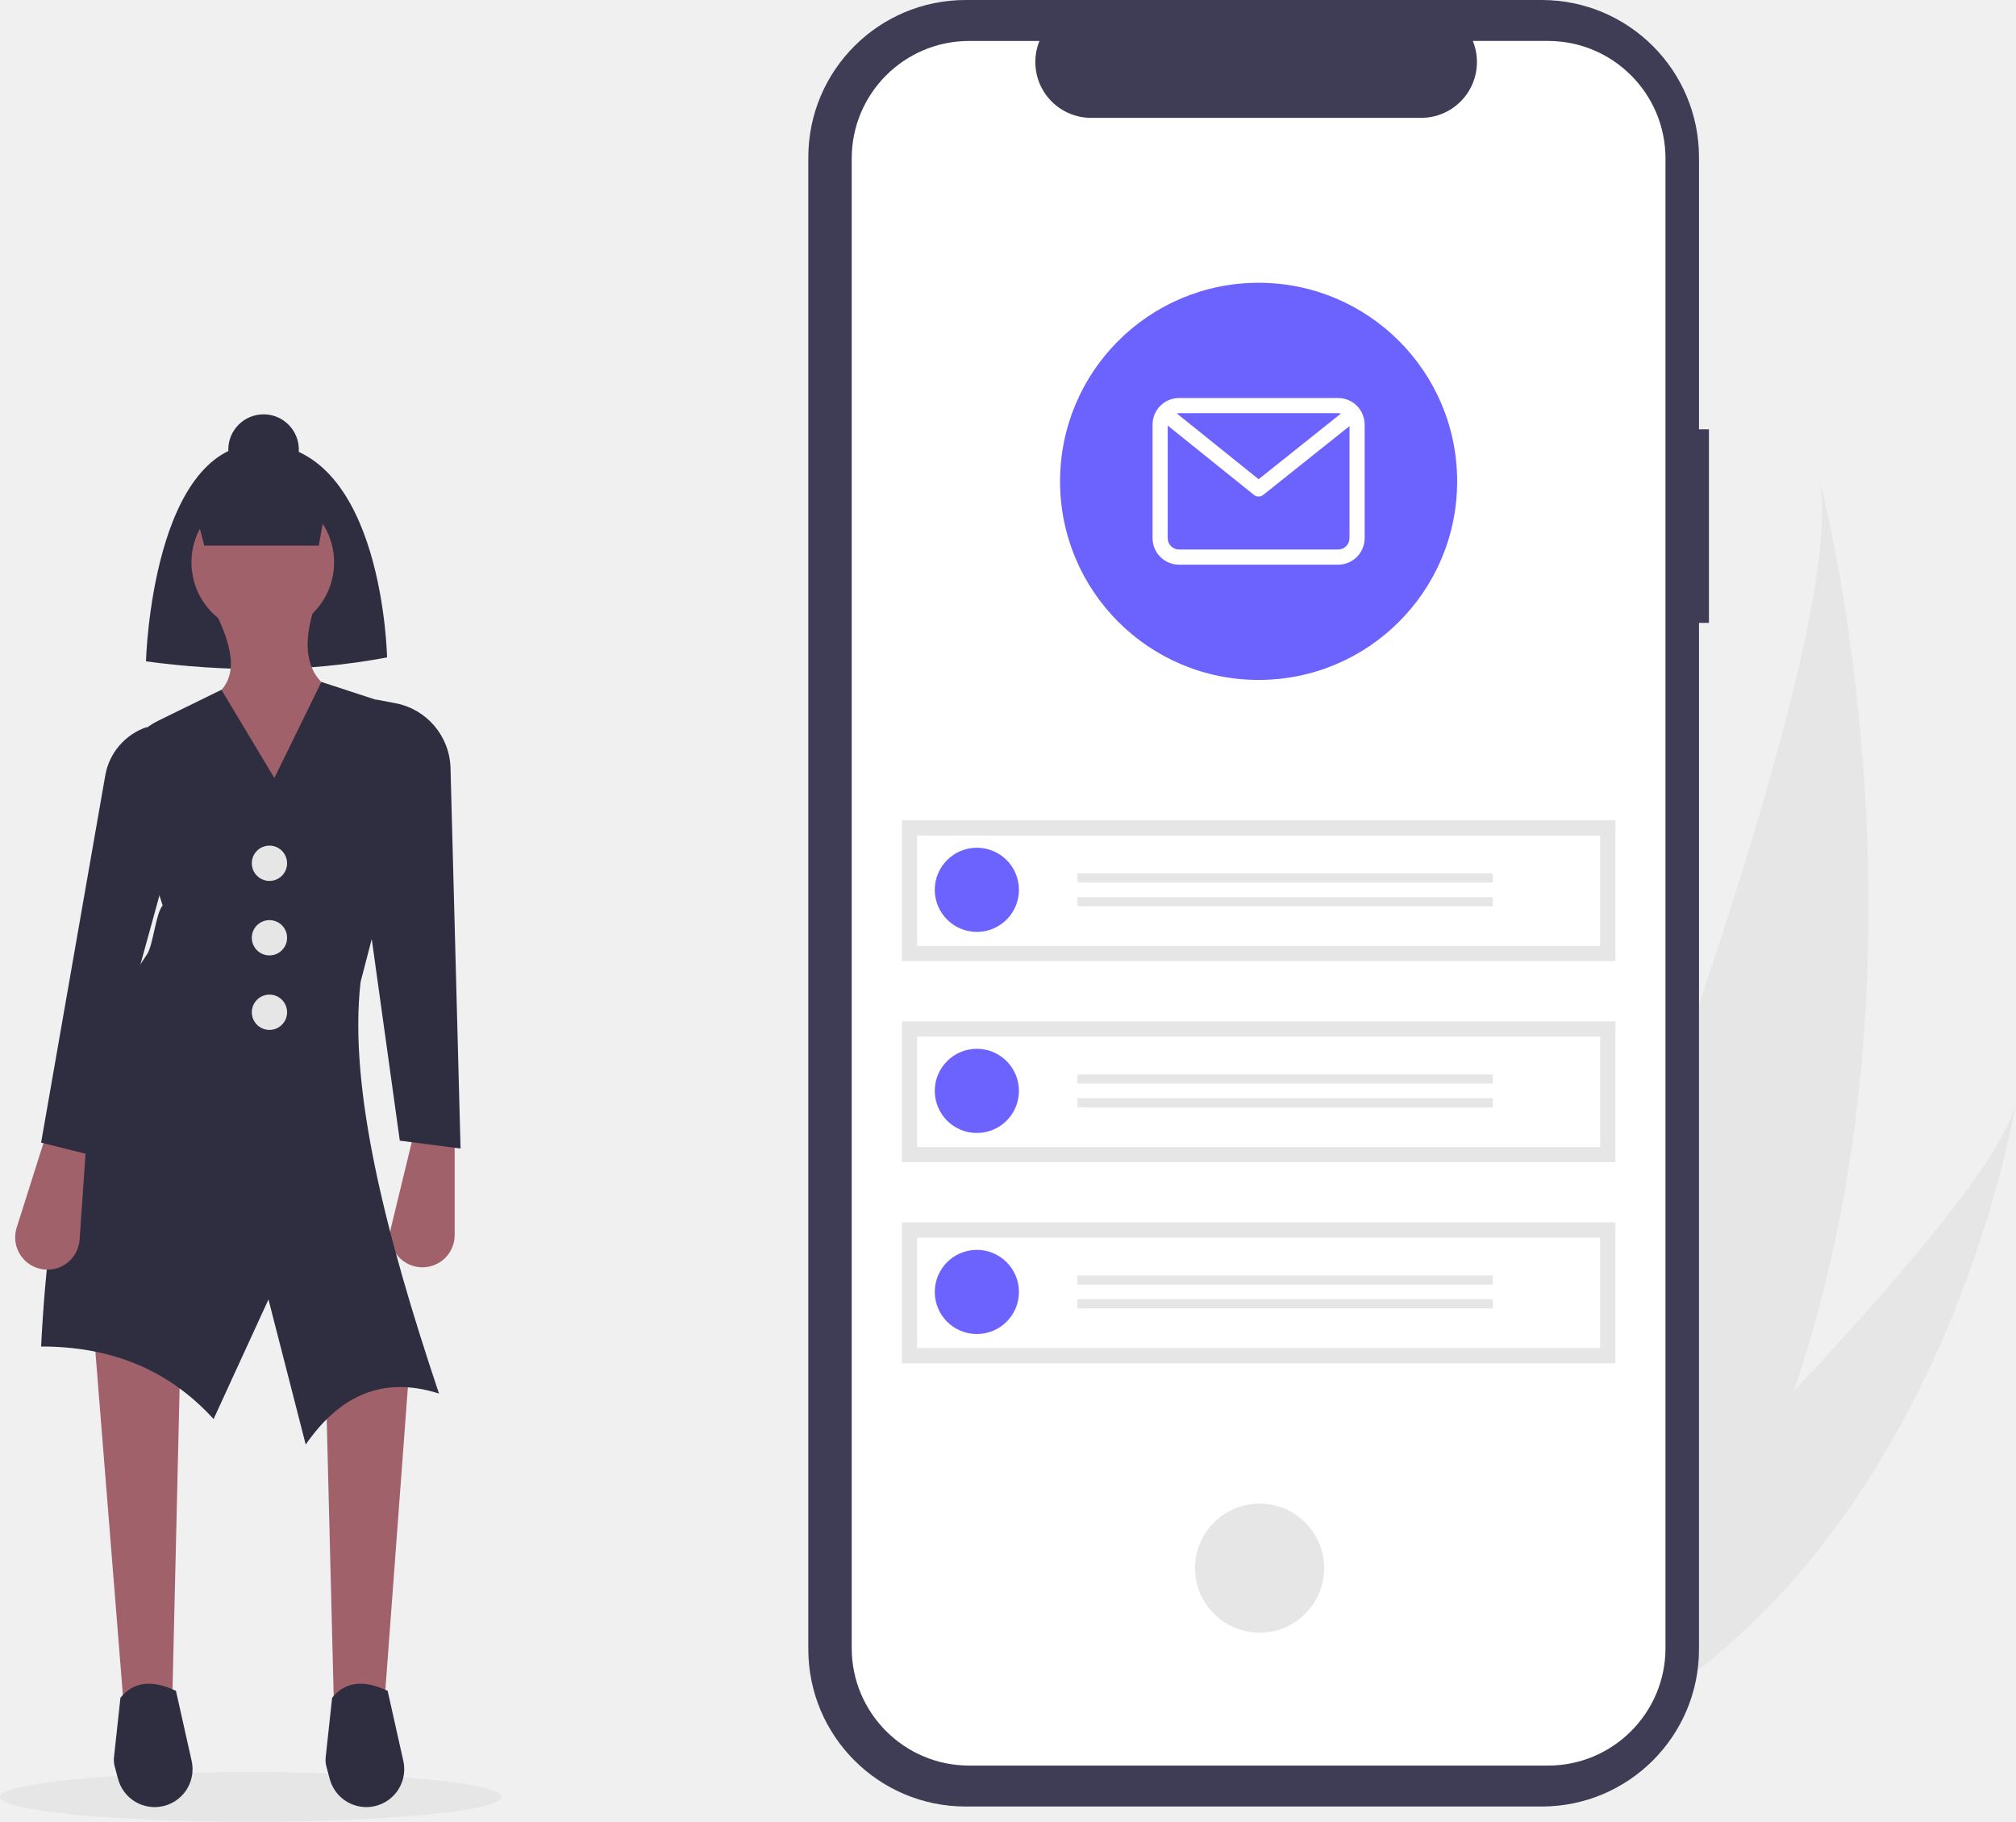
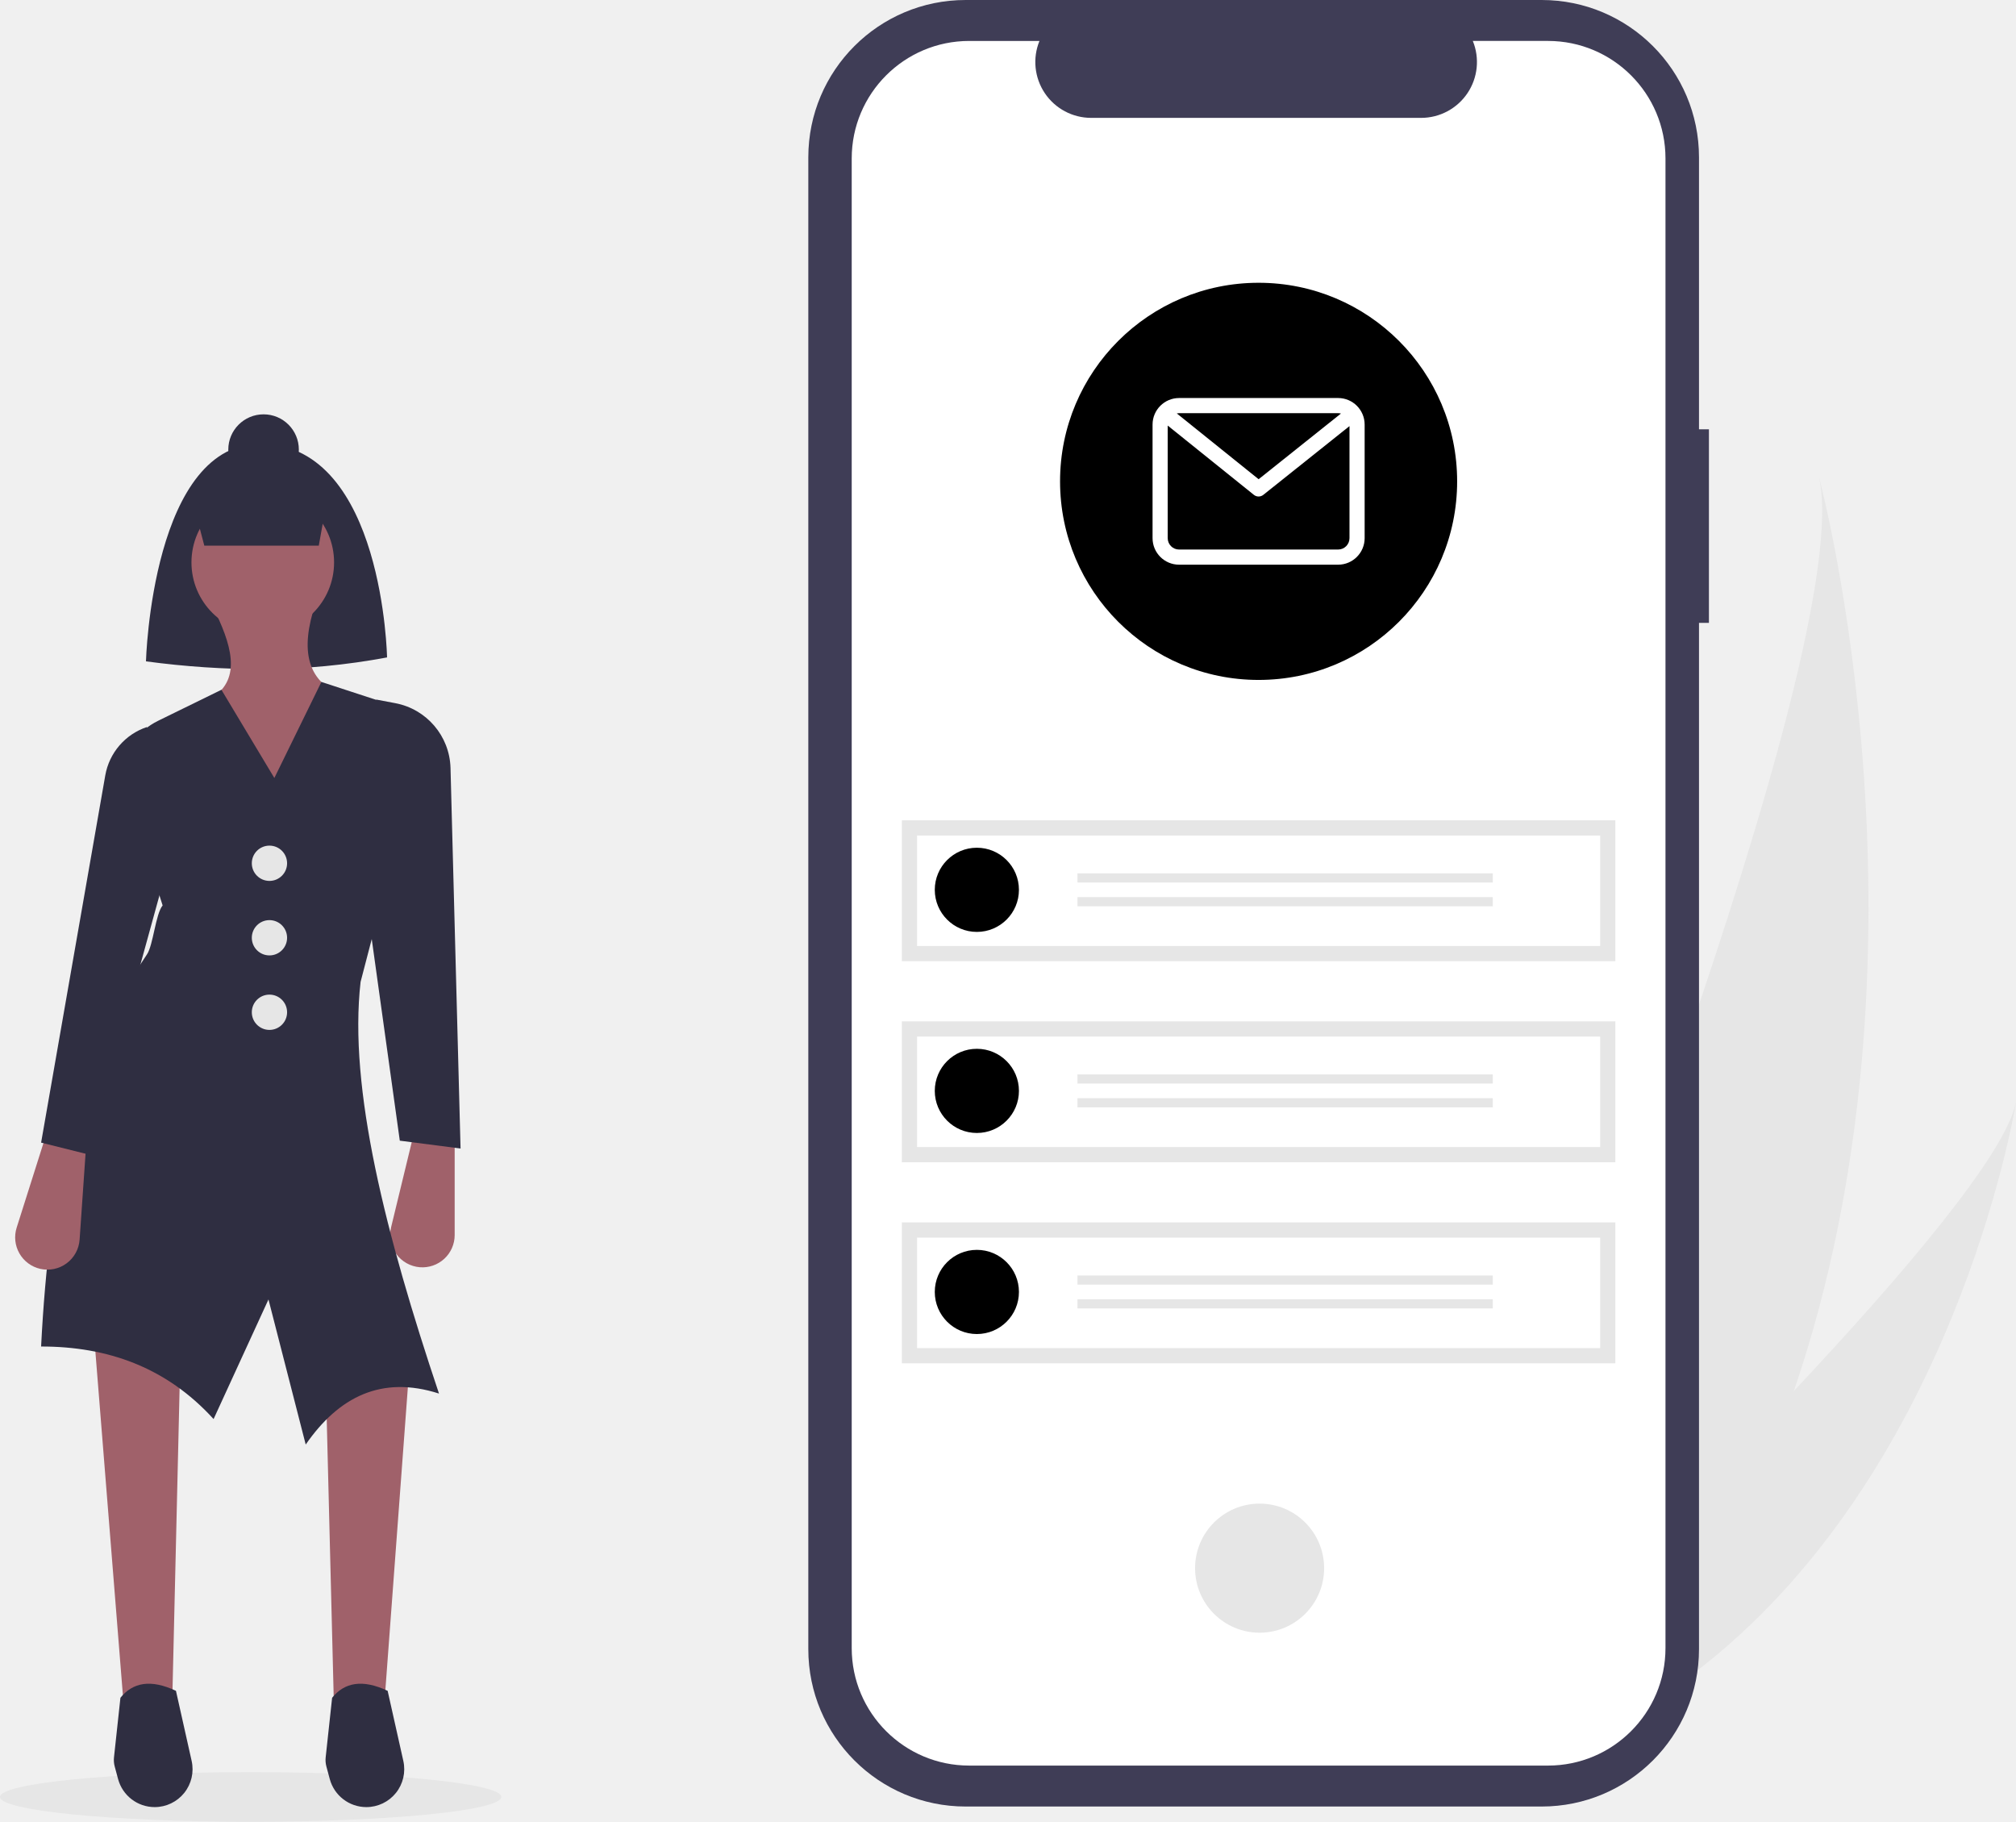
<svg xmlns="http://www.w3.org/2000/svg" id="af4a84a9-df7a-48d3-8a0e-abab0432828c" data-name="Layer 1" width="812.315" height="733.918" viewBox="0 0 812.315 733.918">
  <path d="M916.66,643.401c-12.865,37.717-30.724,74.983-55.104,109.911-.54.787-1.089,1.557-1.641,2.341L786.817,733.255c.317-.756.662-1.603,1.031-2.528,22.043-54.539,154.637-386.96,138.908-455.575C928.243,280.783,976.88,467.096,916.66,643.401Z" transform="translate(-193.8423 -83.04103)" fill="#e6e6e6" />
  <path d="M875.659,757.633c-.878.684-1.781,1.359-2.694,2.018L818.128,742.849c.643-.613,1.391-1.337,2.252-2.153,14.069-13.575,55.862-54.243,96.28-97.294,43.436-46.264,85.295-95.271,89.497-116.363C1005.381,531.848,980.79,678.179,875.659,757.633Z" transform="translate(-193.8423 -83.04103)" fill="#e6e6e6" />
  <ellipse cx="101" cy="723.918" rx="101" ry="10" fill="#e6e6e6" />
  <path d="M362.995,593.554h0a13.001,13.001,0,0,1-11.584-16.021l9.051-37.334h16.585V580.596A13.001,13.001,0,0,1,362.995,593.554Z" transform="translate(-193.8423 -83.04103)" fill="#a0616a" />
  <path d="M349.8,347.89a278.599,278.599,0,0,1-49.756,4.739A350.592,350.592,0,0,1,252.658,349.47s2.369-89.244,47.386-87.664C348.294,263.498,349.8,347.89,349.8,347.89Z" transform="translate(-193.8423 -83.04103)" fill="#2f2e41" />
  <circle cx="106.202" cy="181.134" r="14.216" fill="#2f2e41" />
  <polygon points="134.634 690.536 154.378 692.905 165.83 538.9 131.08 549.167 134.634 690.536" fill="#a0616a" />
  <polygon points="69.478 682.243 50.128 690.536 37.887 537.715 72.637 547.982 69.478 682.243" fill="#a0616a" />
  <circle cx="105.879" cy="226.574" r="28.733" fill="#a0616a" />
  <path d="M326.107,433.186H279.51V364.015c11.783-7.737,7.627-21.538,0-36.659l41.463-1.185c-6.213,18.595-4.048,32.519,13.426,37.909Z" transform="translate(-193.8423 -83.04103)" fill="#a0616a" />
  <path d="M370.729,644.449c-23.163-7.412-40.376,1.3-53.704,20.534l-15.006-58.443-22.114,48.176c-19.115-20.965-42.813-29.234-69.5-29.221,3.302-64.959,14.138-115.774,42.648-157.954,2.534-3.749,3.467-16.281,6.318-19.744L242.352,394.44a27.632,27.632,0,0,1,15.217-21.03l25.495-12.488,21.324,35.54,18.954-38.699,31.95,10.445a13.556,13.556,0,0,1,9.34,12.571l-25.494,97.818C334.236,521.48,349.237,580.356,370.729,644.449Z" transform="translate(-193.8423 -83.04103)" fill="#2f2e41" />
  <path d="M379.416,545.728l-24.483-3.159-12.636-90.824,3.159-86.875,7.676,1.452a27.331,27.331,0,0,1,22.236,25.993Z" transform="translate(-193.8423 -83.04103)" fill="#2f2e41" />
  <path d="M210.037,594.205h0a13.001,13.001,0,0,0,15.883-11.773l2.651-38.323L212.761,539.098,200.557,577.607A13.001,13.001,0,0,0,210.037,594.205Z" transform="translate(-193.8423 -83.04103)" fill="#a0616a" />
  <path d="M229.36,548.097l-18.954-4.739L236.257,395.427a25.111,25.111,0,0,1,16.795-19.5h0l6.318,63.182Z" transform="translate(-193.8423 -83.04103)" fill="#2f2e41" />
  <path d="M276.17,302.874h46.117l1.672-9.314A16.685,16.685,0,0,0,307.318,273.927l-17.279.224a16.686,16.686,0,0,0-15.92,20.931Z" transform="translate(-193.8423 -83.04103)" fill="#2f2e41" />
  <path d="M256.166,811.048h0A15.267,15.267,0,0,1,241.424,799.75l-1.364-5.065a10.026,10.026,0,0,1-.287-3.684l2.595-24c4.948-6.134,12.142-7.612,22.373-2.797l6.323,28.242A15.267,15.267,0,0,1,256.166,811.048Z" transform="translate(-193.8423 -83.04103)" fill="#2f2e41" />
  <path d="M341.461,811.048h0a15.267,15.267,0,0,1-14.742-11.298l-1.364-5.065a10.026,10.026,0,0,1-.287-3.684l2.595-24c4.948-6.134,12.142-7.612,22.373-2.797l6.323,28.242A15.267,15.267,0,0,1,341.461,811.048Z" transform="translate(-193.8423 -83.04103)" fill="#2f2e41" />
  <circle cx="108.571" cy="347.775" r="7.108" fill="#e6e6e6" />
  <circle cx="108.571" cy="377.787" r="7.108" fill="#e6e6e6" />
  <circle cx="108.571" cy="407.798" r="7.108" fill="#e6e6e6" />
  <path id="bcf9023f-ac5b-481c-aaa4-352627f2cc6c" data-name="Path 33" d="M882.426,255.986h-4V146.441a63.4,63.4,0,0,0-63.4-63.4h-232.087a63.4,63.4,0,0,0-63.4,63.4V747.415a63.4,63.4,0,0,0,63.4,63.4h232.086a63.4,63.4,0,0,0,63.4-63.4V333.962h4Z" transform="translate(-193.8423 -83.04103)" fill="#3f3d56" />
  <path id="f7950315-d447-41b3-b140-1076b53a001f" data-name="Path 34" d="M817.584,99.534h-30.295a22.495,22.495,0,0,1-20.828,30.994h-132.959a22.495,22.495,0,0,1-20.827-30.991h-28.3a47.348,47.348,0,0,0-47.348,47.348h0v600.089a47.348,47.348,0,0,0,47.348,47.348H817.575a47.348,47.348,0,0,0,47.348-47.348v-0h0V146.882a47.348,47.348,0,0,0-47.348-47.348h.009Z" transform="translate(-193.8423 -83.04103)" fill="#fff" />
  <circle id="f890d8c3-e731-49cb-a2e5-5c59e9f60352" data-name="Ellipse 7" cx="507.538" cy="631.746" r="26" fill="#e6e6e6" />
  <g id="a1a6c59b-3717-4dad-b370-97c9e621082a" data-name="Group 2">
    <rect id="aadecade-068c-4f25-a9ef-29b7b9ecc005" data-name="Rectangle 21" x="363.387" y="330.46" width="287.492" height="56.761" fill="#e6e6e6" />
    <path id="be47b05f-620a-4a83-9c0d-c2bf8bc76fef" data-name="Path 65" d="M563.358,464.134h275.235v-44.5h-275.235Z" transform="translate(-193.8423 -83.04103)" fill="#fff" />
-     <path id="a28d2100-c4d0-4925-85de-1e7d52571659" data-name="Path 67" d="M587.452,424.559a16.955,16.955,0,1,1-16.955,16.955,16.955,16.955,0,0,1,16.955-16.955Z" transform="translate(-193.8423 -83.04103)" fill="#6c63ff" />
+     <path id="a28d2100-c4d0-4925-85de-1e7d52571659" data-name="Path 67" d="M587.452,424.559a16.955,16.955,0,1,1-16.955,16.955,16.955,16.955,0,0,1,16.955-16.955Z" transform="translate(-193.8423 -83.04103)" class="illustrationPrimary" />
    <rect id="bf3352be-1ca2-4e23-bbaf-f2f5ef64af93" data-name="Rectangle 22" x="434.154" y="351.838" width="167.335" height="3.686" fill="#e6e6e6" />
    <rect id="bb396d43-890f-415a-a911-0c113deb0c88" data-name="Rectangle 23" x="434.154" y="361.421" width="167.335" height="3.686" fill="#e6e6e6" />
  </g>
  <g id="a76a8676-f787-4aac-bc26-4d28e625d812" data-name="Group 3">
    <rect id="a3fed62c-a480-4fda-a6ab-9c7719a11d03" data-name="Rectangle 21-2" x="363.387" y="411.46" width="287.492" height="56.761" fill="#e6e6e6" />
    <path id="b2013604-1388-480a-bf39-bc8d6d6f2c30" data-name="Path 65-2" d="M563.358,545.134h275.235v-44.5h-275.235Z" transform="translate(-193.8423 -83.04103)" fill="#fff" />
-     <circle id="a10785fe-0480-48e0-a209-79d56eb9fb83" data-name="Ellipse 10" cx="393.61" cy="439.473" r="16.955" fill="#6c63ff" />
+     <circle id="a10785fe-0480-48e0-a209-79d56eb9fb83" data-name="Ellipse 10" cx="393.61" cy="439.473" r="16.955" class="illustrationPrimary" />
    <rect id="e4ba10f0-0456-4e2c-9d9e-10f625ff54d2" data-name="Rectangle 22-2" x="434.154" y="432.838" width="167.335" height="3.686" fill="#e6e6e6" />
    <rect id="a086a789-ddcc-4a0c-b196-f7973999ed5b" data-name="Rectangle 23-2" x="434.154" y="442.421" width="167.335" height="3.686" fill="#e6e6e6" />
  </g>
  <g id="a5a5e7c6-2328-4bbd-a0bc-78368cb001e7" data-name="Group 4">
    <rect id="be3c08ee-83a5-46f6-b550-c65a1a75b35b" data-name="Rectangle 21-3" x="363.387" y="492.46" width="287.492" height="56.761" fill="#e6e6e6" />
    <path id="beee7471-5a7b-446e-b565-9b3273ba023a" data-name="Path 65-3" d="M563.358,626.134h275.235v-44.5h-275.235Z" transform="translate(-193.8423 -83.04103)" fill="#fff" />
-     <circle id="f8684faf-2b28-4db0-a7a9-e69102a88591" data-name="Ellipse 10-2" cx="393.61" cy="520.473" r="16.955" fill="#6c63ff" />
+     <circle id="f8684faf-2b28-4db0-a7a9-e69102a88591" data-name="Ellipse 10-2" cx="393.61" cy="520.473" r="16.955" class="illustrationPrimary" />
    <rect id="e7cf9a62-74c8-4968-991d-f63bde6d8d74" data-name="Rectangle 22-3" x="434.154" y="513.838" width="167.335" height="3.686" fill="#e6e6e6" />
    <rect id="b57b1a7e-a030-4cfd-a852-c296d4f42a3d" data-name="Rectangle 23-3" x="434.154" y="523.421" width="167.335" height="3.686" fill="#e6e6e6" />
  </g>
-   <circle cx="507.133" cy="193.918" r="80" fill="#6c63ff" />
+   <circle cx="507.133" cy="193.918" r="80" class="illustrationPrimary" />
  <path d="M733.021,243.388H668.93a10.694,10.694,0,0,0-10.682,10.682v45.779a10.694,10.694,0,0,0,10.682,10.682h64.091a10.694,10.694,0,0,0,10.682-10.682v-45.779A10.694,10.694,0,0,0,733.021,243.388Zm0,6.104a4.557,4.557,0,0,1,1.134.148l-33.172,26.461L668.005,249.586a4.581,4.581,0,0,1,.925-.094Zm0,54.935H668.93a4.583,4.583,0,0,1-4.578-4.578v-45.368l34.711,27.909a3.052,3.052,0,0,0,3.815.007l34.72-27.697v45.149A4.583,4.583,0,0,1,733.021,304.426Z" transform="translate(-193.8423 -83.04103)" fill="#fff" />
</svg>
